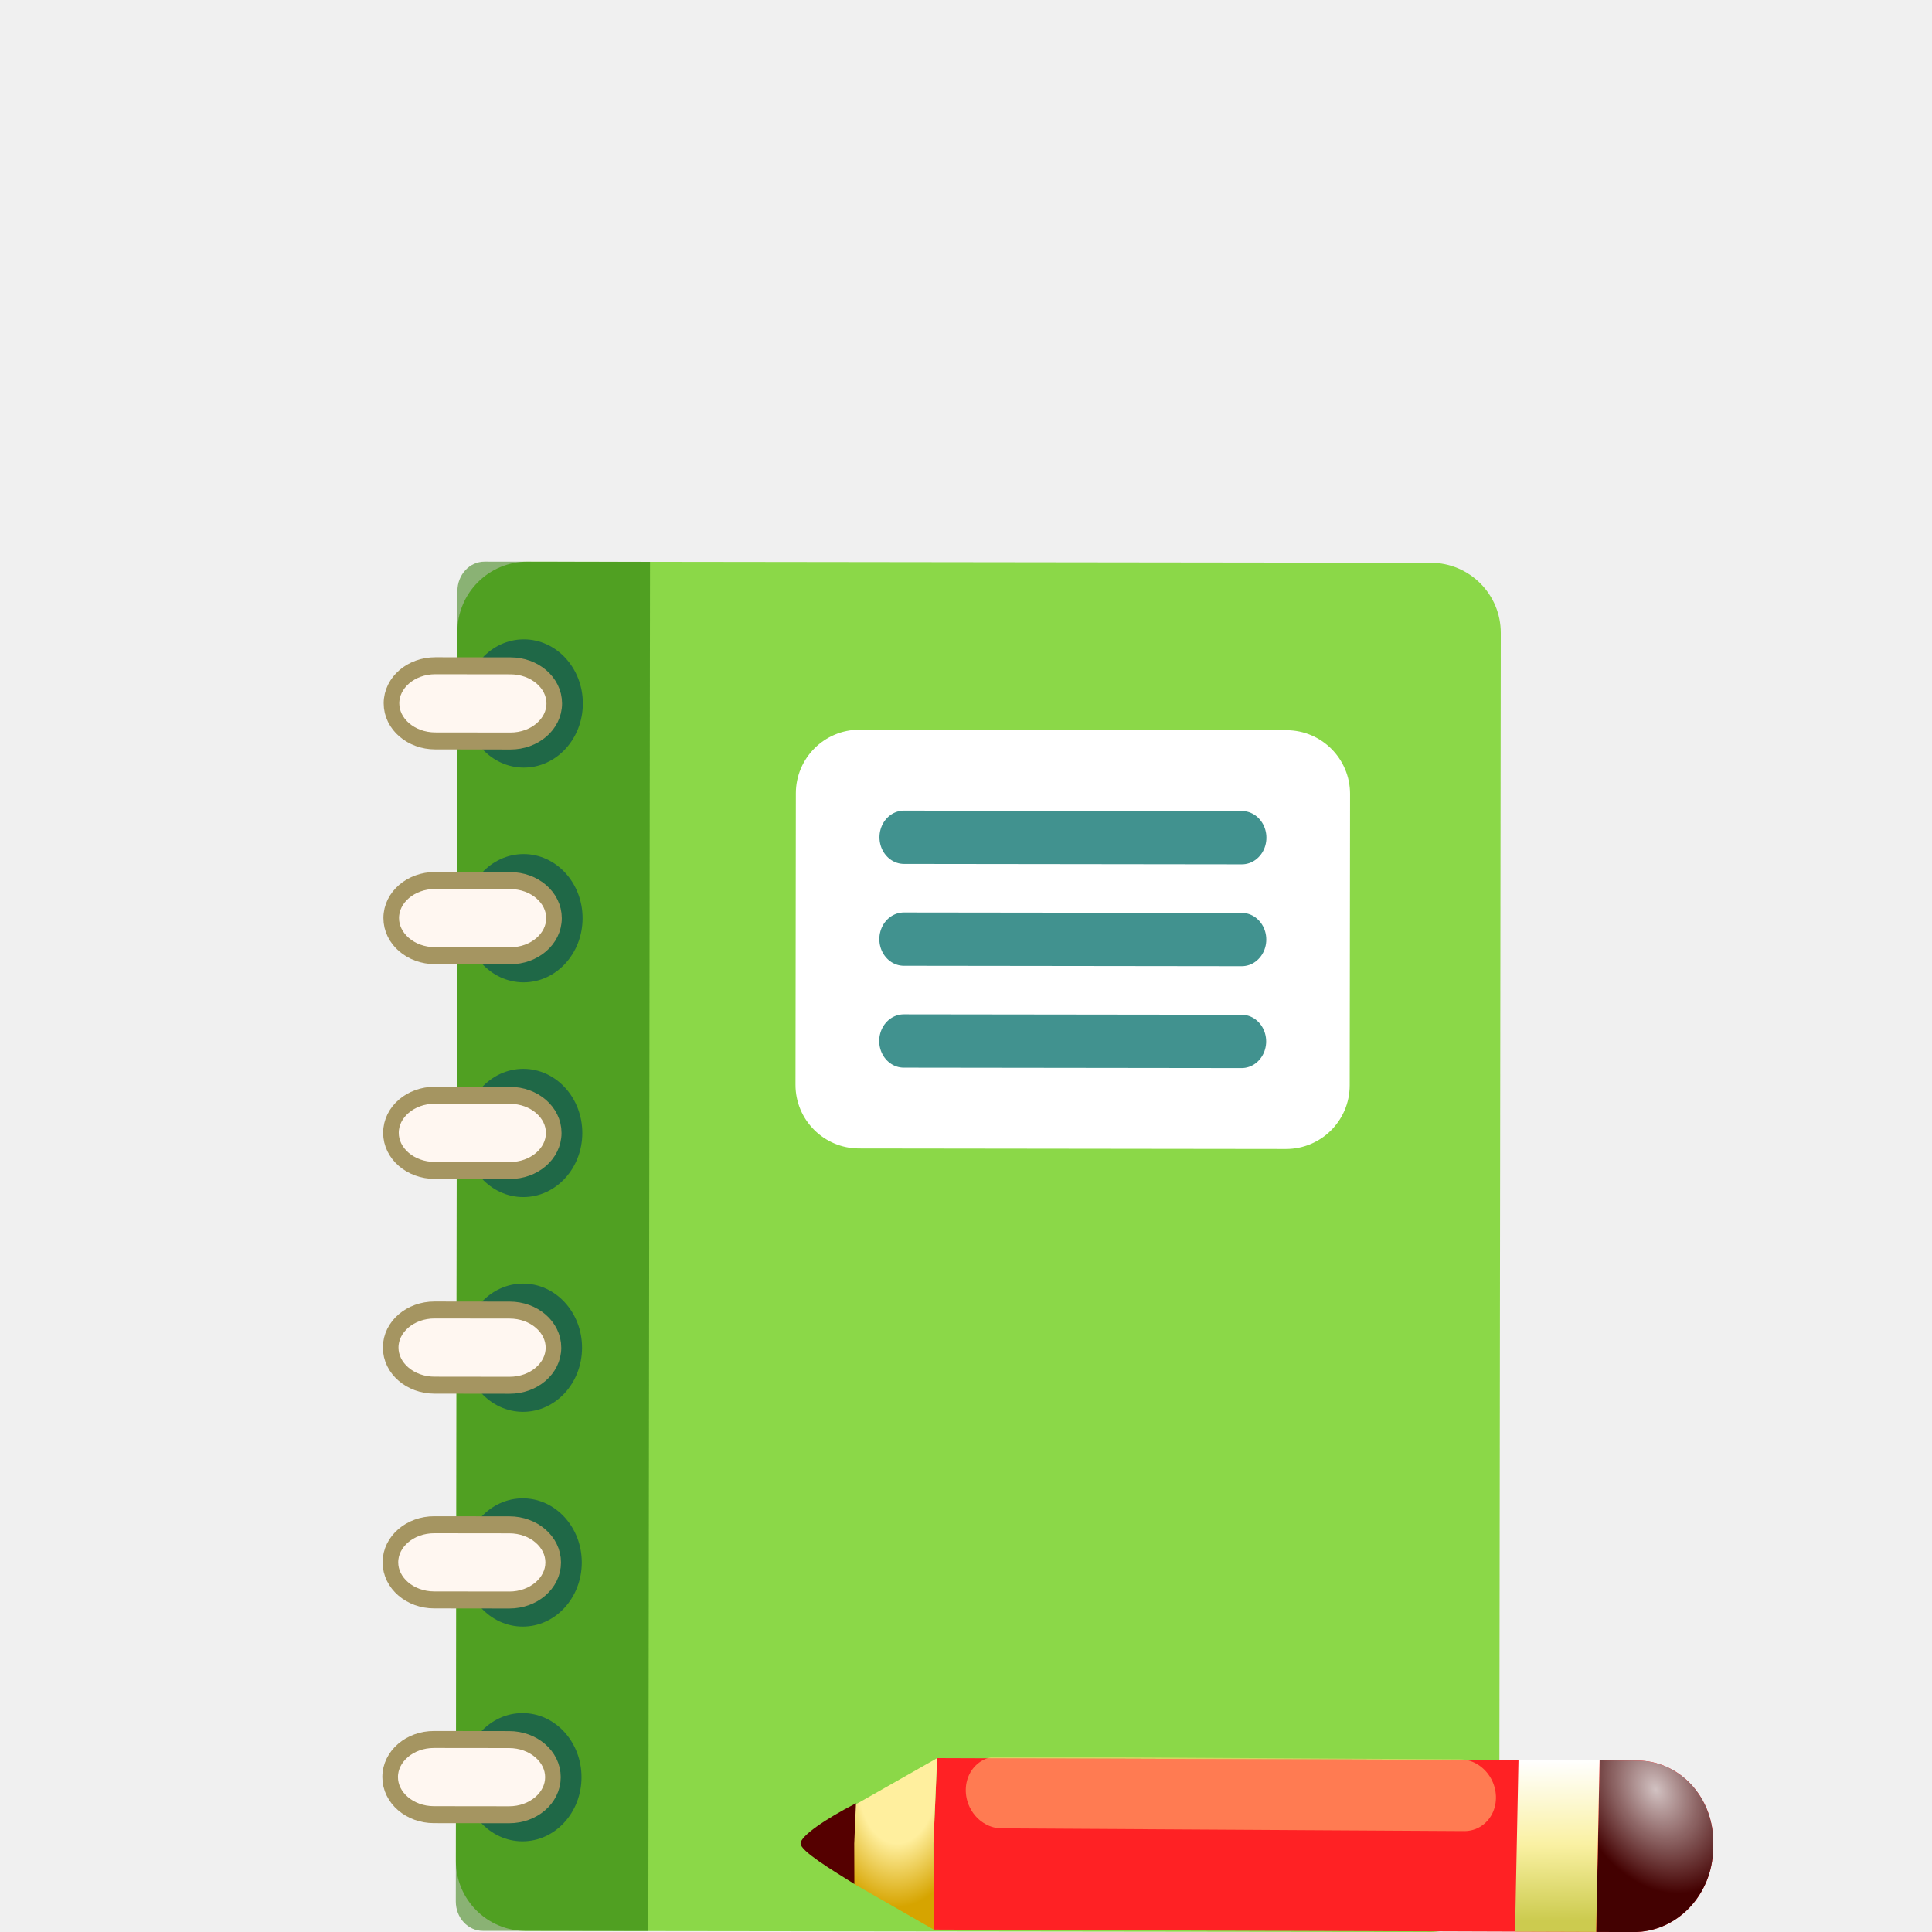
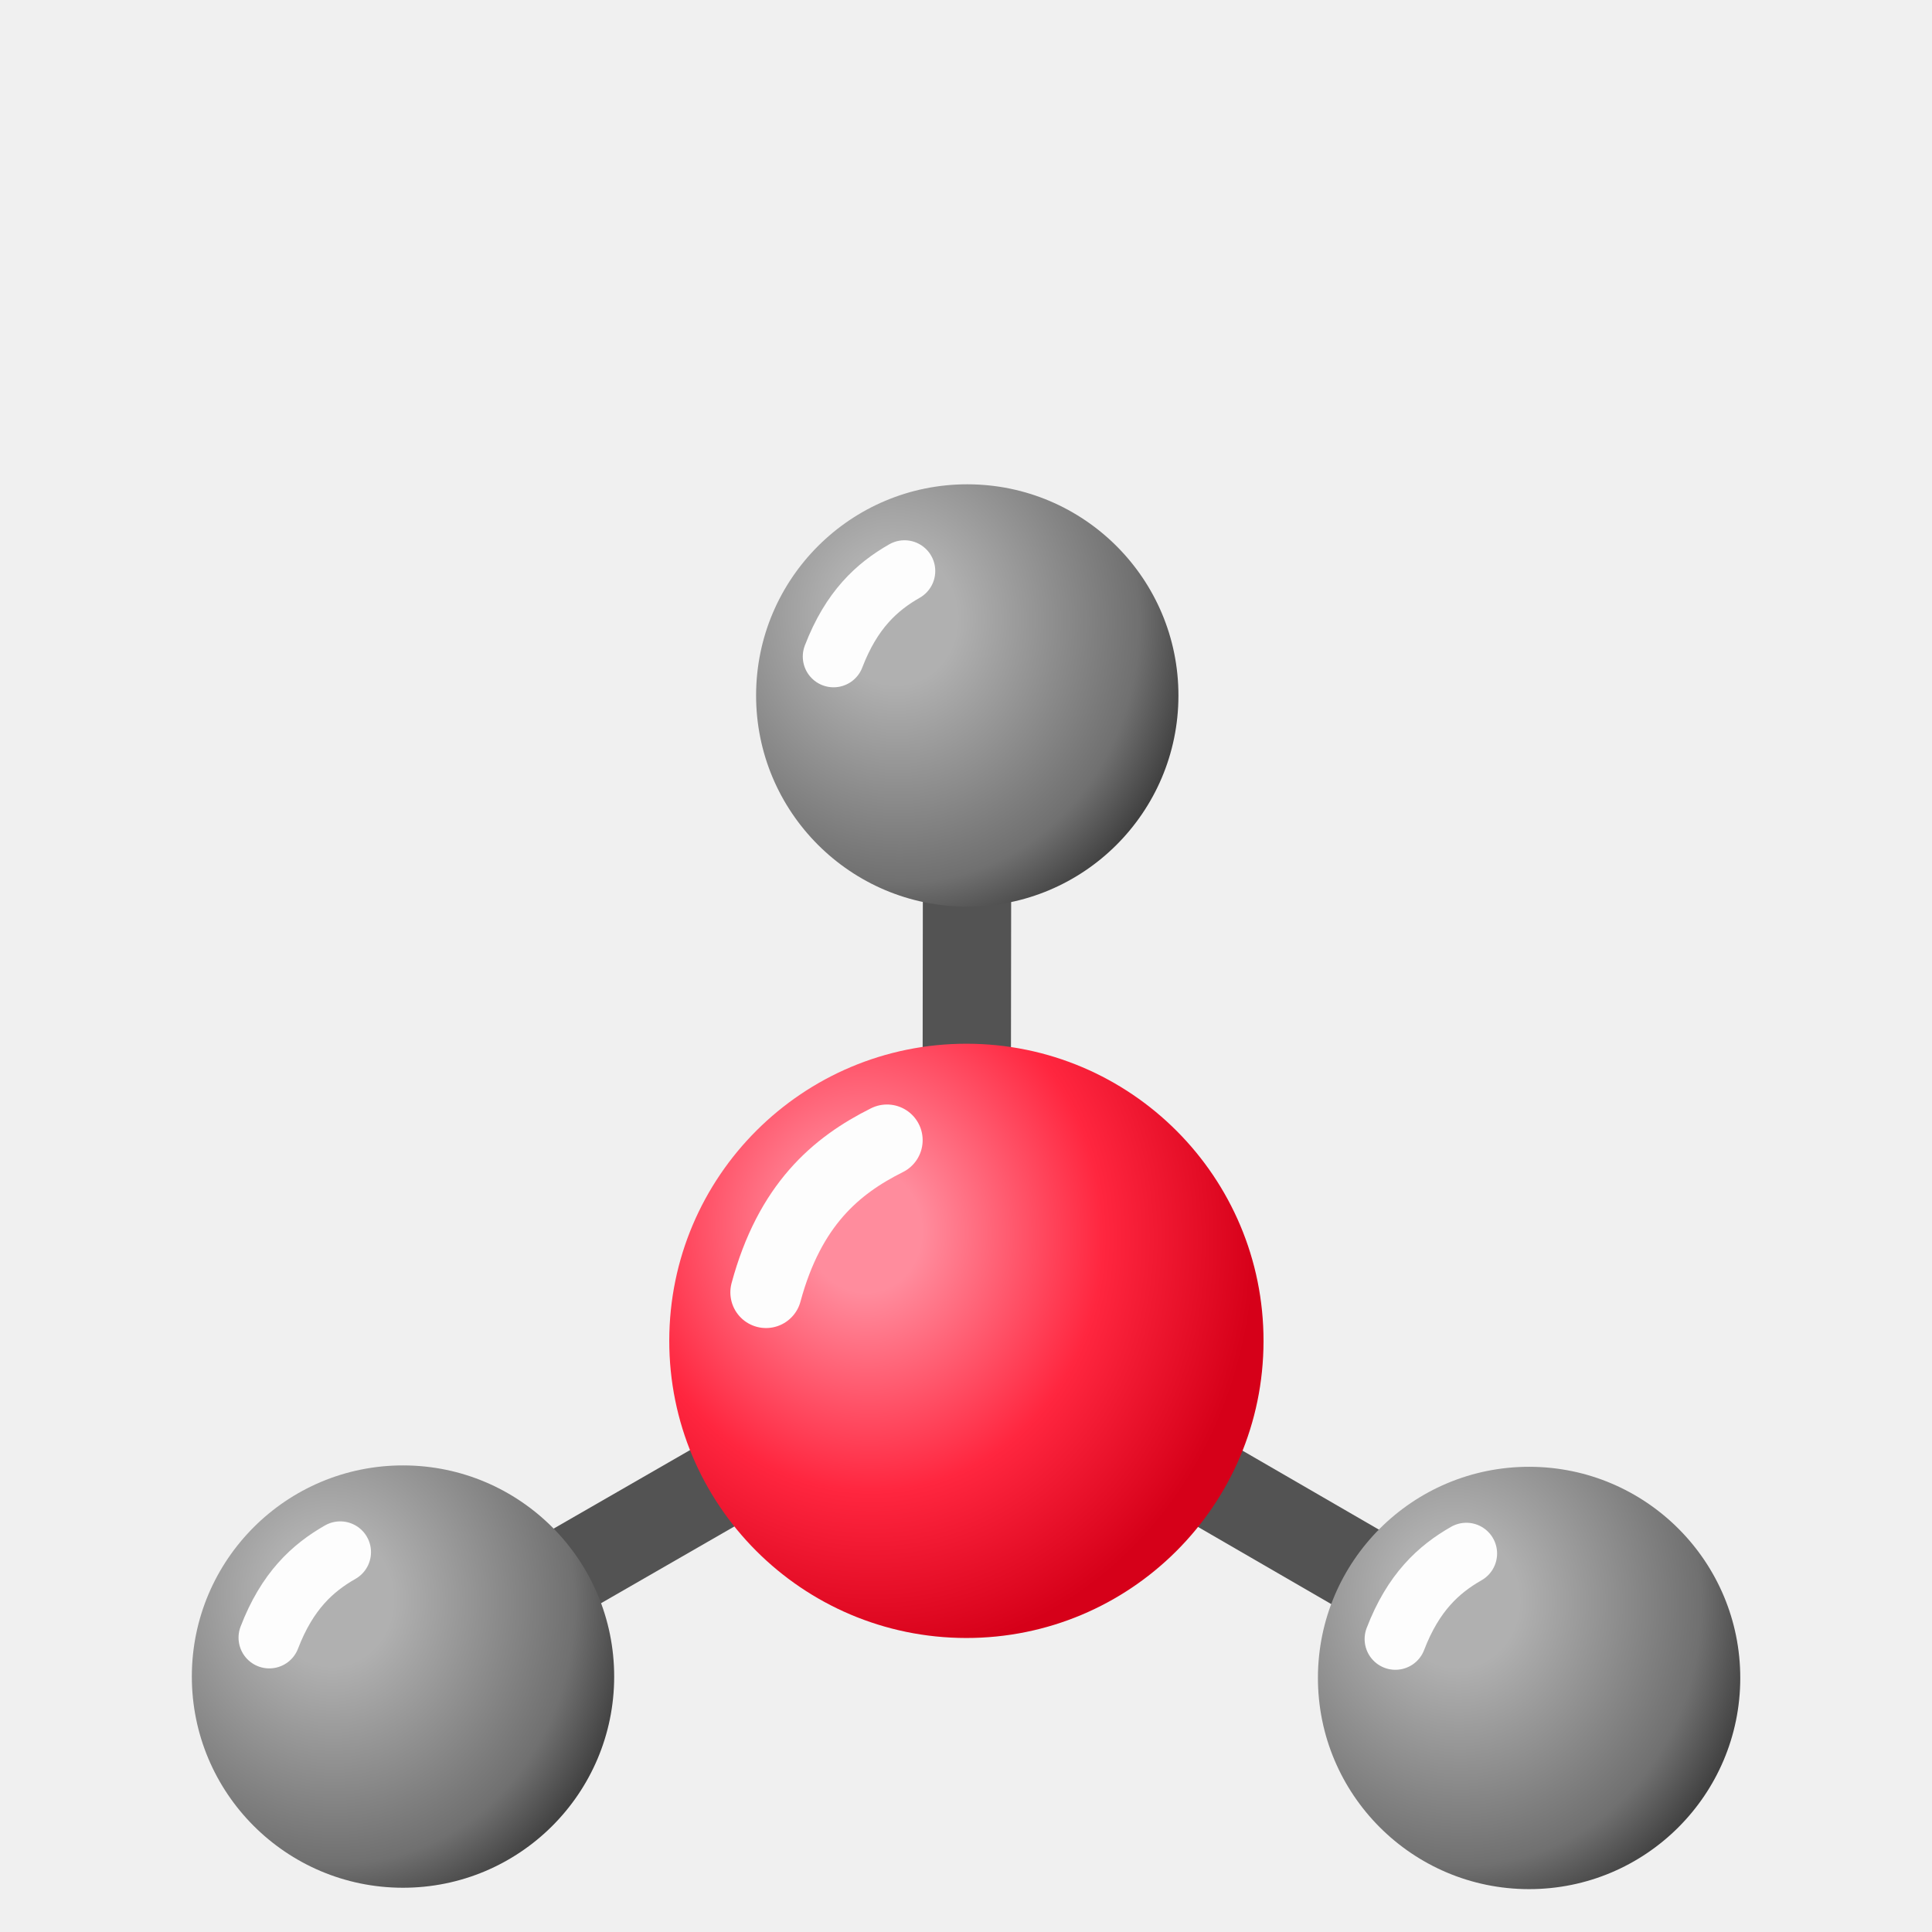
<svg xmlns="http://www.w3.org/2000/svg" xmlns:xlink="http://www.w3.org/1999/xlink" width="90" height="90" viewBox="0 0 23.812 23.812" version="1.1" id="svg2787">
  <defs id="defs2784">
    <linearGradient xlink:href="#linearGradient29522" id="linearGradient31309" gradientUnits="userSpaceOnUse" gradientTransform="matrix(0.7932409,-0.6089079,0.7932409,0.6089079,4.892518,-8.867114)" x1="14.228" y1="-29.19" x2="3.659" y2="-18.62" />
    <linearGradient id="linearGradient29522">
      <stop style="stop-color:#d4a125;stop-opacity:1;" offset="0" id="stop29518" />
      <stop style="stop-color:#edd495;stop-opacity:1;" offset="1" id="stop29520" />
    </linearGradient>
    <linearGradient xlink:href="#linearGradient29522" id="linearGradient31385" gradientUnits="userSpaceOnUse" gradientTransform="matrix(-0.7932409,-0.6089079,-0.7932409,0.6089079,5.107999,-8.867114)" x1="14.228" y1="-29.19" x2="3.659" y2="-18.62" />
    <linearGradient xlink:href="#linearGradient29522" id="linearGradient29605" gradientUnits="userSpaceOnUse" gradientTransform="matrix(0.8001375,-0.6190755,0.8001375,0.6190755,17.50946,-0.3688092)" x1="14.228" y1="-29.19" x2="3.659" y2="-18.62" />
    <radialGradient xlink:href="#linearGradient47274" id="radialGradient47276" cx="27.004" cy="34.574" fx="27.004" fy="34.574" r="1.522" gradientTransform="matrix(-1.112148,0.7717307,-1.041963,-1.501581,93.06102,65.25326)" gradientUnits="userSpaceOnUse" />
    <linearGradient id="linearGradient47274">
      <stop style="stop-color:#d2c2c2;stop-opacity:1;" offset="0" id="stop47270" />
      <stop style="stop-color:#3e0000;stop-opacity:0.972;" offset="1" id="stop47272" />
    </linearGradient>
    <radialGradient xlink:href="#linearGradient47249" id="radialGradient47253" cx="8.633" cy="30.75" fx="8.633" fy="30.75" r="3.656" gradientTransform="matrix(-2.0536401e-7,1.710059,-1.016735,-1.83368e-7,39.89747,15.56802)" gradientUnits="userSpaceOnUse" />
    <linearGradient id="linearGradient47249">
      <stop style="stop-color:#ffef9e;stop-opacity:1;" offset="0.499" id="stop47245" />
      <stop style="stop-color:#d6a400;stop-opacity:1;" offset="1" id="stop47247" />
    </linearGradient>
    <linearGradient xlink:href="#linearGradient47282" id="linearGradient47284" x1="24.669" y1="33.457" x2="24.726" y2="37.417" gradientUnits="userSpaceOnUse" />
    <linearGradient id="linearGradient47282">
      <stop style="stop-color:#ffffff;stop-opacity:1;" offset="0" id="stop47278" />
      <stop style="stop-color:#faf1a3;stop-opacity:1;" offset="0.525" id="stop47286" />
      <stop style="stop-color:#cccb4f;stop-opacity:1;" offset="1" id="stop47280" />
    </linearGradient>
+     <radialGradient xlink:href="#linearGradient53901" id="radialGradient53903-8" cx="33.789" cy="5.567" fx="33.789" fy="5.567" r="1.777" gradientUnits="userSpaceOnUse" gradientTransform="matrix(0.2905311,1.990676,-1.816621,0.2651287,41.64254,-64.46696)" />
+     <linearGradient id="linearGradient53901">
+       <stop style="stop-color:#b0b0b0;stop-opacity:1;" offset="0.195" id="stop53899" />
+       <stop style="stop-color:#707070;stop-opacity:1;" offset="0.761" id="stop53925" />
+       <stop style="stop-color:#313131;stop-opacity:1;" offset="1" id="stop53897" />
+     </linearGradient>
+     <radialGradient xlink:href="#linearGradient53901" id="radialGradient53903-7-4" cx="33.789" cy="5.567" fx="33.789" fy="5.567" r="1.777" gradientUnits="userSpaceOnUse" gradientTransform="matrix(0.2905311,1.990676,-1.816621,0.2651287,41.64254,-64.46696)" />
+     <radialGradient xlink:href="#linearGradient53901" id="radialGradient53903-7-1-67" cx="33.789" cy="5.567" fx="33.789" fy="5.567" r="1.777" gradientUnits="userSpaceOnUse" gradientTransform="matrix(0.2905311,1.990676,-1.816621,0.2651287,41.64254,-64.46696)" />
+     <radialGradient xlink:href="#linearGradient54144" id="radialGradient53903-7-1-6-5" cx="33.789" cy="5.567" fx="33.789" fy="5.567" r="1.777" gradientUnits="userSpaceOnUse" gradientTransform="matrix(0.4088804,2.801588,-2.556631,0.3731302,-15.86866,-87.00439)" />
+     <linearGradient id="linearGradient54144">
+       <stop style="stop-color:#ff8c9d;stop-opacity:1;" offset="0.128" id="stop54138" />
+       <stop style="stop-color:#ff263f;stop-opacity:1;" offset="0.531" id="stop54140" />
+       <stop style="stop-color:#d60019;stop-opacity:1;" offset="0.868" id="stop54142" />
+     </linearGradient>
  </defs>
  <g id="layer1">
-     <g id="g95015" transform="matrix(0.7979695,0,0,0.7979695,3.103298,4.810851)">
+     <g id="g95015" transform="matrix(0.7979695,0,0,0.7979695,29.56163,4.810851)">
      <rect style="fill:#8bd848;fill-opacity:1;fill-rule:evenodd;stroke-width:0.284" id="rect34643" width="16.116" height="21.149" x="3.18" y="2.641" rx="1.082" ry="1.082" transform="rotate(0.0709371)" />
      <path id="rect35731" style="mix-blend-mode:multiply;fill:#5c9b39;fill-opacity:0.662;fill-rule:evenodd;stroke-width:0.374" d="M 3.595,2.646 C 3.363,2.646 3.176,2.848 3.176,3.1 L 3.151,23.339 c -3.122e-4,0.252 0.186,0.455 0.418,0.455 l 2.556,0.003 0.026,-21.148 z" />
      <g id="g45070" transform="matrix(0.592568,7.3364636e-4,-7.9733126e-4,0.644003,0.6212081,-5.391534)" style="stroke-width:1.537">
        <circle style="fill:#1f6847;fill-opacity:1;fill-rule:evenodd;stroke-width:0.505" id="path39952" cx="6.064" cy="15.875" r="1.538" />
        <rect style="fill:#fff7f1;fill-opacity:1;fill-rule:evenodd;stroke:#a59561;stroke-width:0.407;stroke-dasharray:none;stroke-opacity:1" id="rect36147" width="4.243" height="1.803" x="2.614" y="14.973" rx="1.142" ry="1.051" />
      </g>
      <g id="g45070-3" transform="matrix(0.592568,7.3364636e-4,-7.9733126e-4,0.644003,0.6171015,-2.074599)" style="stroke-width:1.537">
        <circle style="fill:#1f6847;fill-opacity:1;fill-rule:evenodd;stroke-width:0.505" id="path39952-3" cx="6.064" cy="15.875" r="1.538" />
        <rect style="fill:#fff7f1;fill-opacity:1;fill-rule:evenodd;stroke:#a59561;stroke-width:0.407;stroke-dasharray:none;stroke-opacity:1" id="rect36147-1" width="4.243" height="1.803" x="2.614" y="14.973" rx="1.142" ry="1.051" />
      </g>
      <g id="g45070-4" transform="matrix(0.592568,7.3364636e-4,-7.9733126e-4,0.644003,0.6129948,1.242336)" style="stroke-width:1.537">
        <circle style="fill:#1f6847;fill-opacity:1;fill-rule:evenodd;stroke-width:0.505" id="path39952-6" cx="6.064" cy="15.875" r="1.538" />
        <rect style="fill:#fff7f1;fill-opacity:1;fill-rule:evenodd;stroke:#a59561;stroke-width:0.407;stroke-dasharray:none;stroke-opacity:1" id="rect36147-18" width="4.243" height="1.803" x="2.614" y="14.973" rx="1.142" ry="1.051" />
      </g>
      <g id="g45070-0" transform="matrix(0.592568,7.3364636e-4,-7.9733126e-4,0.644003,0.6088881,4.559271)" style="stroke-width:1.537">
        <circle style="fill:#1f6847;fill-opacity:1;fill-rule:evenodd;stroke-width:0.505" id="path39952-32" cx="6.064" cy="15.875" r="1.538" />
        <rect style="fill:#fff7f1;fill-opacity:1;fill-rule:evenodd;stroke:#a59561;stroke-width:0.407;stroke-dasharray:none;stroke-opacity:1" id="rect36147-6" width="4.243" height="1.803" x="2.614" y="14.973" rx="1.142" ry="1.051" />
      </g>
      <g id="g45070-8" transform="matrix(0.592568,7.3364636e-4,-7.9733126e-4,0.644003,0.6047816,7.876205)" style="stroke-width:1.537">
        <circle style="fill:#1f6847;fill-opacity:1;fill-rule:evenodd;stroke-width:0.505" id="path39952-65" cx="6.064" cy="15.875" r="1.538" />
        <rect style="fill:#fff7f1;fill-opacity:1;fill-rule:evenodd;stroke:#a59561;stroke-width:0.407;stroke-dasharray:none;stroke-opacity:1" id="rect36147-8" width="4.243" height="1.803" x="2.614" y="14.973" rx="1.142" ry="1.051" />
      </g>
      <g id="g45070-2" transform="matrix(0.592568,7.3364636e-4,-7.9733126e-4,0.644003,0.6006748,11.19314)" style="stroke-width:1.537">
        <circle style="fill:#1f6847;fill-opacity:1;fill-rule:evenodd;stroke-width:0.505" id="path39952-8" cx="6.064" cy="15.875" r="1.538" />
        <rect style="fill:#fff7f1;fill-opacity:1;fill-rule:evenodd;stroke:#a59561;stroke-width:0.407;stroke-dasharray:none;stroke-opacity:1" id="rect36147-9" width="4.243" height="1.803" x="2.614" y="14.973" rx="1.142" ry="1.051" />
      </g>
      <rect style="fill:#ffffff;fill-rule:evenodd;stroke-width:0.284" id="rect45497" width="8.56" height="6.468" x="8.411" y="5.23" rx="0.983" ry="0.983" transform="rotate(0.0709371)" />
      <g id="g46022" transform="matrix(0.6686812,8.278894e-4,-8.997472e-4,0.7267228,-24.82258,-1.019131)" style="stroke-width:1.537">
        <path style="fill:none;stroke:#41928f;stroke-width:1.133;stroke-linecap:round;stroke-linejoin:miter;stroke-dasharray:none;stroke-opacity:1" d="m 52.201,13.007 h 7.805" id="path45982" />
        <path style="fill:none;stroke:#41928f;stroke-width:1.133;stroke-linecap:round;stroke-linejoin:miter;stroke-dasharray:none;stroke-opacity:1" d="m 52.201,10.842 h 7.805" id="path45982-9" />
        <path style="fill:none;stroke:#41928f;stroke-width:1.133;stroke-linecap:round;stroke-linejoin:miter;stroke-dasharray:none;stroke-opacity:1" d="m 52.201,15.172 h 7.805" id="path45982-0" />
      </g>
    </g>
    <g id="g117847" transform="translate(-85.68201,-18.42902)">
      <path id="rect29651" style="fill:#b89644;fill-opacity:1;fill-rule:evenodd;stroke-width:0.253" d="m -35.605,27.319 c -0.493,-1e-6 -0.985,0.145 -1.362,0.435 l -11.147,8.557 h 0.002 V 52.708 h 25.015 V 36.311 h 0.002 L -34.243,27.754 c -0.377,-0.29 -0.87,-0.435 -1.363,-0.435 z" />
      <rect style="mix-blend-mode:multiply;fill:#ddd3d3;fill-opacity:1;fill-rule:evenodd;stroke-width:0.259" id="rect31549-1" width="22.808" height="19.408" x="-46.973" y="31.063" />
      <rect style="fill:#ffffff;fill-rule:evenodd;stroke-width:0.265" id="rect31549" width="22.101" height="20.893" x="-46.656" y="31.253" />
      <text xml:space="preserve" style="font-style:normal;font-weight:normal;font-size:15.525px;line-height:1.25;font-family:sans-serif;fill:#000000;fill-opacity:1;stroke:none;stroke-width:0.243" x="-31.271" y="52.283" id="text33454" transform="matrix(0.9981024,0.2998089,-0.2238531,0.9346605,0,0)">
        <tspan id="tspan33452" style="font-style:normal;font-variant:normal;font-weight:bold;font-stretch:normal;font-size:15.525px;font-family:Amiri;-inkscape-font-specification:'Amiri Bold';fill:#ff2e2e;fill-opacity:1;stroke-width:0.243" x="-31.271" y="52.283">@</tspan>
      </text>
      <path id="path31562" style="mix-blend-mode:normal;fill:#c5a761;fill-opacity:1;stroke:#000000;stroke-width:0;stroke-linecap:butt;stroke-linejoin:miter;stroke-dasharray:none;stroke-opacity:1" d="m -24.548,36.496 -11.088,7.975 -11.019,-7.925 v 2.948 l 9.954,8.797 h 1.995 l -0.003,-0.05 h 0.208 l 9.953,-8.798 z" />
      <g id="g31560" transform="matrix(1,0,0,0.991651,-40.60526,66.98862)">
        <g id="g31553">
          <path id="rect29033-76-4" style="fill:url(#linearGradient31309);fill-opacity:1;fill-rule:evenodd;stroke-width:0.295" d="m -7.509,-30.936 v 16.535 c 0.453,10e-7 0.906,-0.133 1.253,-0.399 l 10.25,-7.868 -10.25,-7.868 c -0.347,-0.266 -0.8,-0.399 -1.253,-0.399 z" />
          <path id="rect29033-76-4-0" style="fill:url(#linearGradient31385);fill-opacity:1;fill-rule:evenodd;stroke-width:0.295" d="m 17.51,-30.936 v 16.535 c -0.453,10e-7 -0.906,-0.133 -1.253,-0.399 L 6.007,-22.668 16.257,-30.537 c 0.347,-0.266 0.8,-0.399 1.253,-0.399 z" />
        </g>
        <path id="rect29033-76-0" style="fill:#b89644;fill-opacity:1;fill-rule:evenodd;stroke-width:0.319" d="m 5,-23.668 c -0.473,-1e-6 -0.945,0.149 -1.307,0.448 l -10.696,8.82 H 17.003 L 6.307,-23.221 C 5.945,-23.519 5.473,-23.668 5,-23.668 Z" />
        <path id="rect29033-76" style="fill:url(#linearGradient29605);fill-opacity:1;fill-rule:evenodd;stroke-width:0.299" d="m 5,-22.806 c -0.457,-1e-6 -0.913,0.135 -1.264,0.406 l -10.339,8 H 16.603 L 6.264,-22.4 c -0.35,-0.271 -0.807,-0.406 -1.264,-0.406 z" />
      </g>
    </g>
-     <g id="g94729" transform="matrix(0.7500428,0.4588291,-0.3840381,0.7687643,8.013187,2.577269)">
+     <g id="g94729" transform="matrix(0.7500428,0.4588291,-0.3840381,0.7687643,34.47152,2.444977)">
      <g id="g47601" transform="matrix(0.4771918,-0.2826951,0.2438947,0.5023802,1.373555,2.319546)" style="stroke-width:1.537">
        <path id="rect46311" style="fill:#ff2124;fill-opacity:1;fill-rule:evenodd;stroke-width:0.407" d="m 8.001,33.457 -0.052,2.121 0.052,2.121 H 26.493 c 1.141,0 2.058,-0.918 2.058,-2.058 v -0.126 c 0,-1.141 -0.918,-2.059 -2.058,-2.059 z" />
        <path id="rect46311-5" style="fill:url(#radialGradient47276);fill-opacity:1;fill-rule:evenodd;stroke-width:0.407" d="m 25.507,33.457 v 4.243 h 0.986 c 1.141,0 2.058,-0.918 2.058,-2.058 v -0.126 c 0,-1.141 -0.918,-2.059 -2.058,-2.059 z" />
        <path id="path46373" style="fill:url(#radialGradient47253);fill-opacity:1;fill-rule:evenodd;stroke-width:0.407" d="m 10.438,29.236 -3.61,2.191 -0.927,0.508 0.039,2.99 0.83,0.581 3.668,2.172 -0.093,-4.221 z" transform="matrix(0.5633272,0,0,0.5025195,2.120676,18.76546)" />
        <path id="path46373-3" style="fill:#550000;fill-rule:evenodd;stroke-width:0.102" d="m 5.881,36.578 c -0.634,-0.363 -1.443,-0.815 -1.443,-0.999 0,-0.184 0.635,-0.602 1.443,-0.999 l -0.025,0.999 z" />
        <rect style="fill:url(#linearGradient47284);fill-opacity:1;fill-rule:evenodd;stroke-width:0.285" id="rect47243" width="2.143" height="4.243" x="23.361" y="33.457" rx="0" ry="0" />
      </g>
      <path style="mix-blend-mode:lighten;fill:#ff2124;fill-opacity:1;stroke:#feb470;stroke-width:0.988;stroke-linecap:round;stroke-linejoin:round;stroke-miterlimit:8;stroke-dasharray:none;stroke-opacity:0.613;paint-order:fill markers stroke;stop-color:#000000" d="M 14.353,16.819 20.193,13.377" id="path33325" />
    </g>
+     <g id="g67270" transform="matrix(1.183838,-0.2474195,0.2474195,1.183838,30.36344,3.404937)">
+       <g id="g54149-3" transform="translate(-55.94171,-12.56592)">
+         <path style="fill:#0098ff;fill-opacity:0.674;stroke:#535353;stroke-width:0.9;stroke-linecap:round;stroke-miterlimit:8;stroke-dasharray:none;stroke-opacity:1;paint-order:fill markers stroke;stop-color:#000000" d="m 40.09,13.873 -1.304,6.201" id="path53764-2" />
+         <path style="fill:#0098ff;fill-opacity:0.674;stroke:#535353;stroke-width:0.9;stroke-linecap:round;stroke-miterlimit:8;stroke-dasharray:none;stroke-opacity:1;paint-order:fill markers stroke;stop-color:#000000" d="m 43.504,24.304 -4.718,-4.23" id="path53764-3-1" />
+         <path style="fill:#0098ff;fill-opacity:0.674;stroke:#535353;stroke-width:0.9;stroke-linecap:round;stroke-miterlimit:8;stroke-dasharray:none;stroke-opacity:1;paint-order:fill markers stroke;stop-color:#000000" d="m 32.763,22.046 6.023,-1.971" id="path53764-3-9-0" />
+       </g>
+       <g id="g54160-0" transform="translate(-55.94171,-12.56592)">
+         <g id="g53985-1">
+           <circle style="fill:url(#radialGradient53903-8);fill-opacity:1;fill-rule:evenodd;stroke-width:0.32" id="path53682-7" cx="42.087" cy="5.076" r="2.152" transform="rotate(11.87541)" />
+           <path style="fill:#333333;fill-opacity:0.674;stroke:#fdfdfd;stroke-width:0.627;stroke-linecap:round;stroke-miterlimit:8;stroke-dasharray:none;stroke-opacity:1;paint-order:fill markers stroke;stop-color:#000000" d="m 38.889,12.961 c 0.276,-0.428 0.577,-0.605 0.886,-0.705" id="path53981-6" />
+         </g>
+         <g id="g53985-3-49" transform="translate(3.556189,10.97205)">
+           <circle style="fill:url(#radialGradient53903-7-4);fill-opacity:1;fill-rule:evenodd;stroke-width:0.32" id="path53682-6-7" cx="42.087" cy="5.076" r="2.152" transform="rotate(11.87541)" />
+           <path style="fill:#333333;fill-opacity:0.674;stroke:#fdfdfd;stroke-width:0.627;stroke-linecap:round;stroke-miterlimit:8;stroke-dasharray:none;stroke-opacity:1;paint-order:fill markers stroke;stop-color:#000000" d="m 38.889,12.961 c 0.276,-0.428 0.577,-0.605 0.886,-0.705" id="path53981-4-3" />
+         </g>
+         <g id="g53985-3-4-0" transform="translate(-7.674101,8.610487)">
+           <circle style="fill:url(#radialGradient53903-7-1-67);fill-opacity:1;fill-rule:evenodd;stroke-width:0.32" id="path53682-6-5-4" cx="42.087" cy="5.076" r="2.152" transform="rotate(11.87541)" />
+           <path style="fill:#333333;fill-opacity:0.674;stroke:#fdfdfd;stroke-width:0.627;stroke-linecap:round;stroke-miterlimit:8;stroke-dasharray:none;stroke-opacity:1;paint-order:fill markers stroke;stop-color:#000000" d="m 38.889,12.961 c 0.276,-0.428 0.577,-0.605 0.886,-0.705" id="path53981-4-5-7" />
+         </g>
+       </g>
+       <g id="g63846">
+         <circle style="fill:url(#radialGradient53903-7-1-6-5);fill-opacity:1;fill-rule:evenodd;stroke-width:0.451" id="path53682-6-5-0-3" cx="-15.244" cy="10.868" r="3.028" transform="rotate(11.87541)" />
+         <path style="fill:#333333;fill-opacity:0.674;stroke:#fdfdfd;stroke-width:0.727;stroke-linecap:round;stroke-miterlimit:8;stroke-dasharray:none;stroke-opacity:1;paint-order:fill markers stroke;stop-color:#000000" d="m -19.052,6.597 c 0.419,-0.824 0.961,-1.118 1.524,-1.266" id="path53981-4-5-3-9" />
+       </g>
+     </g>
  </g>
</svg>
